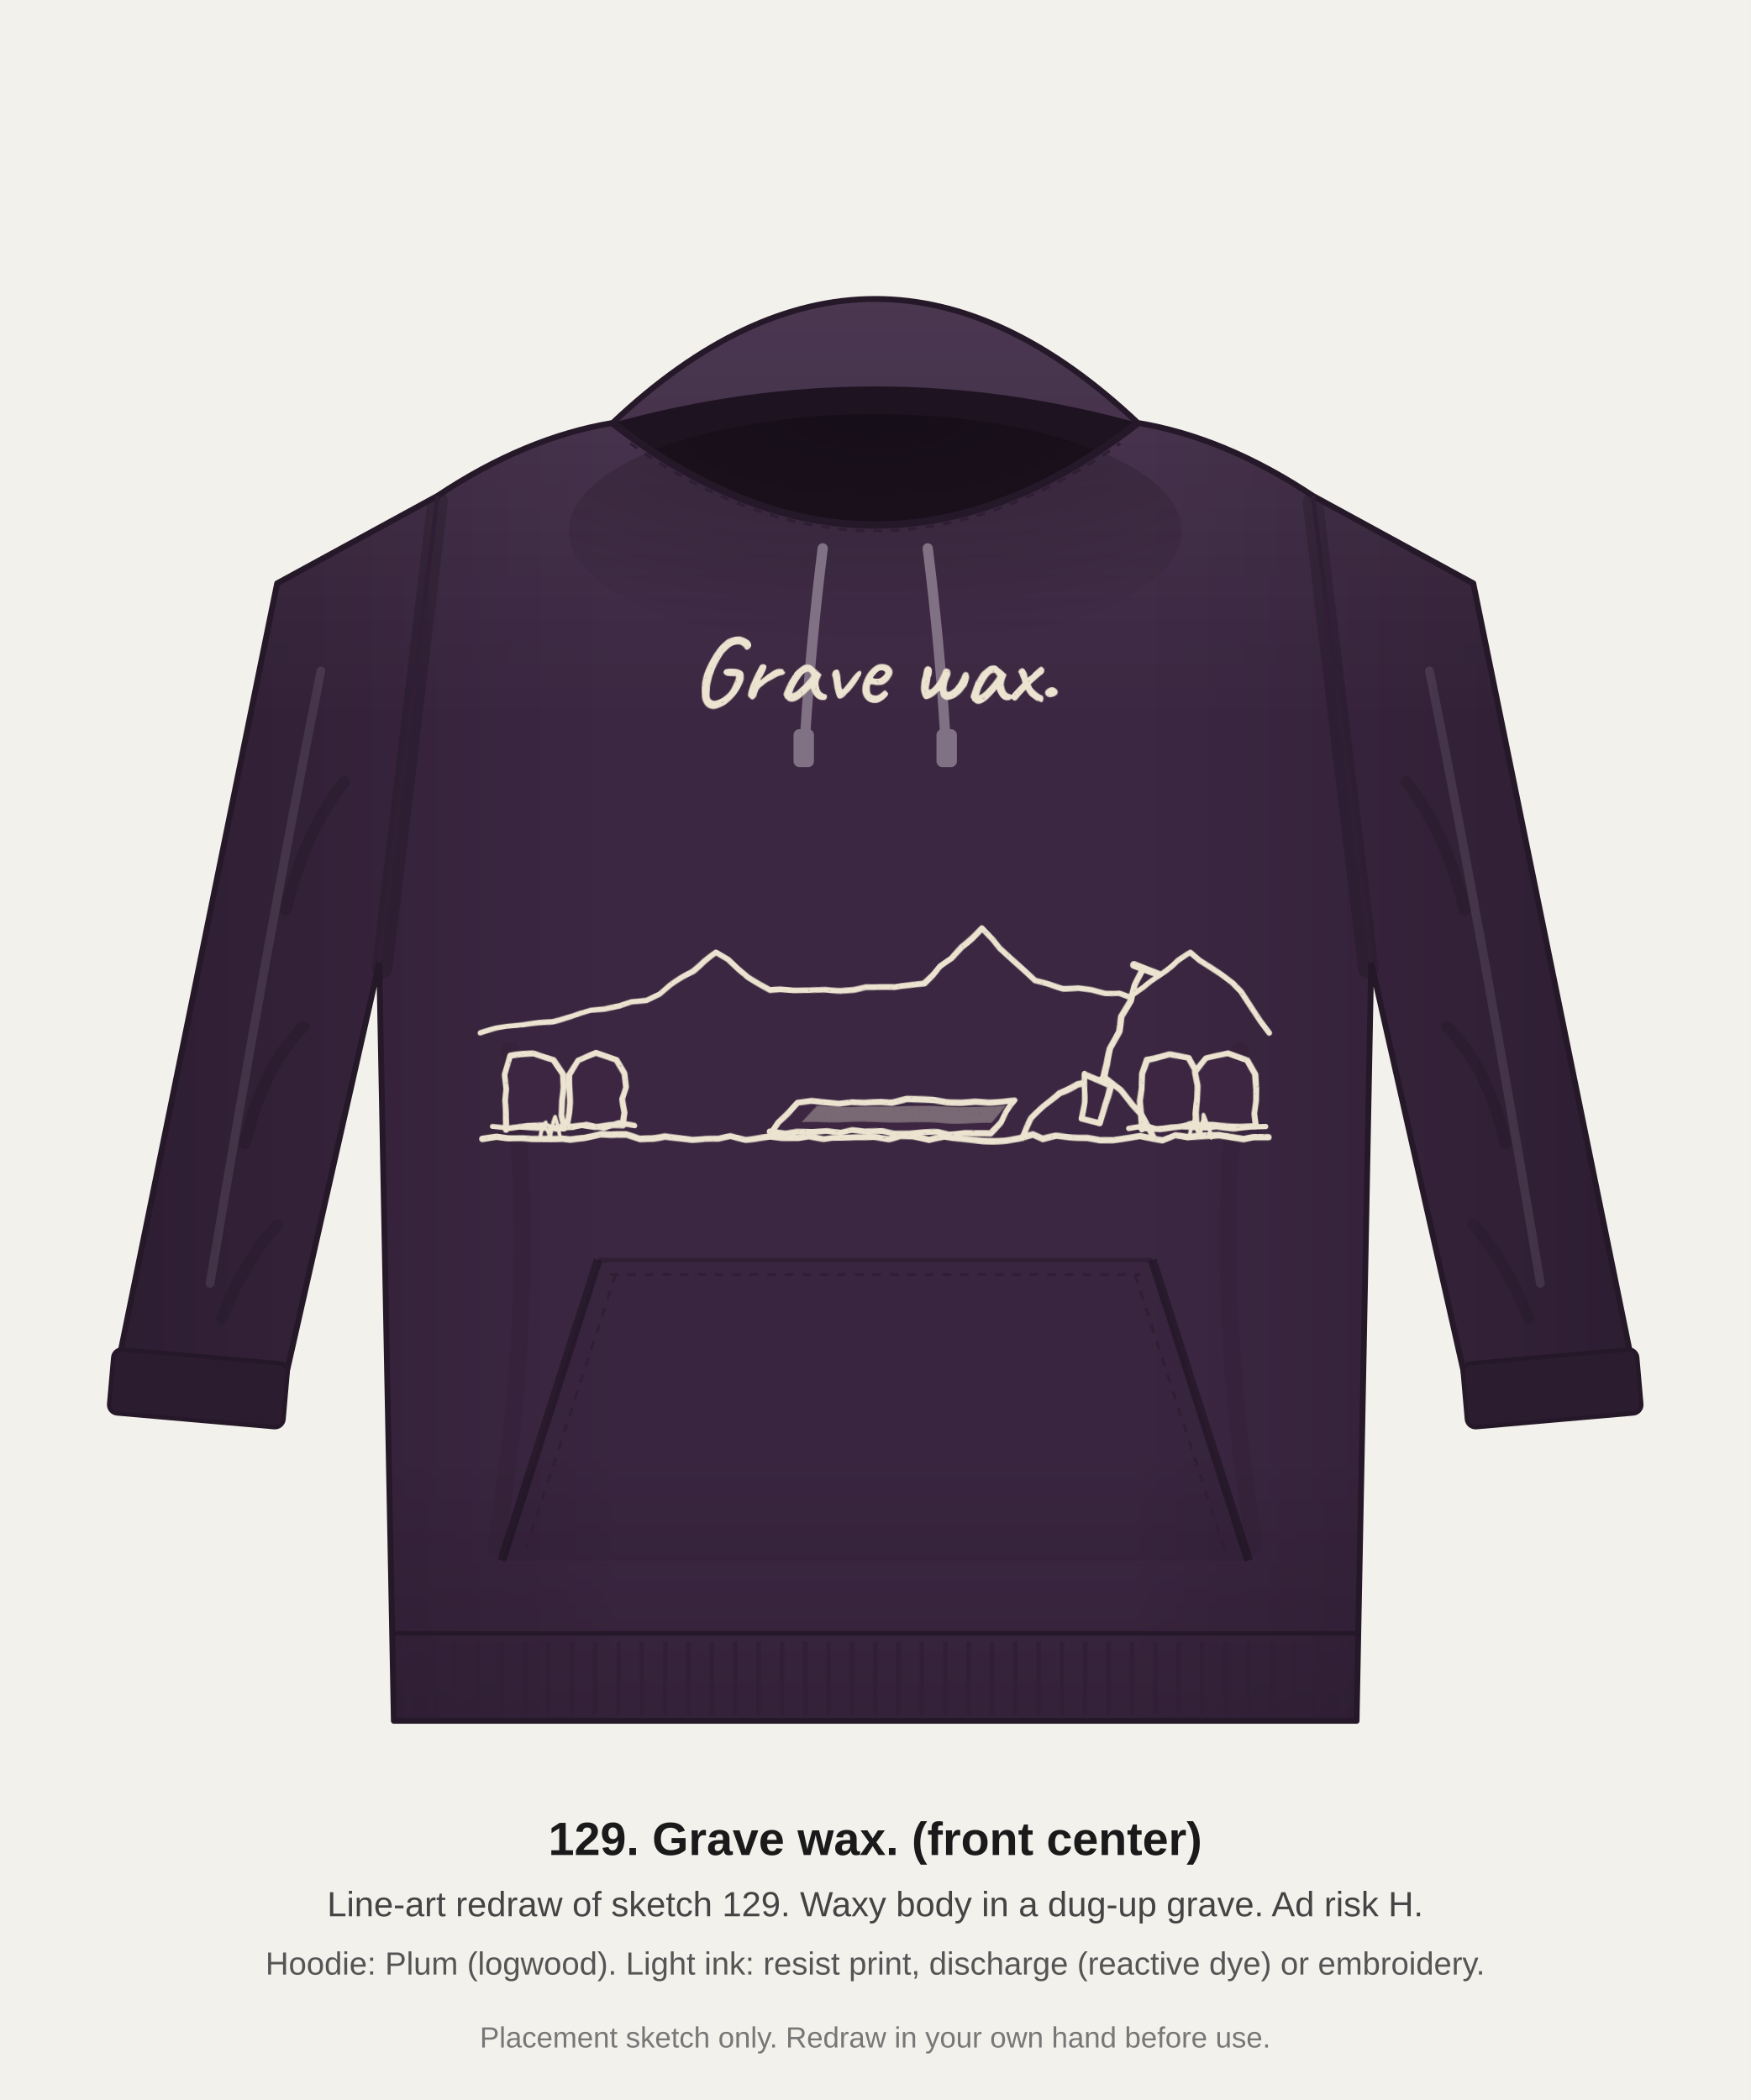
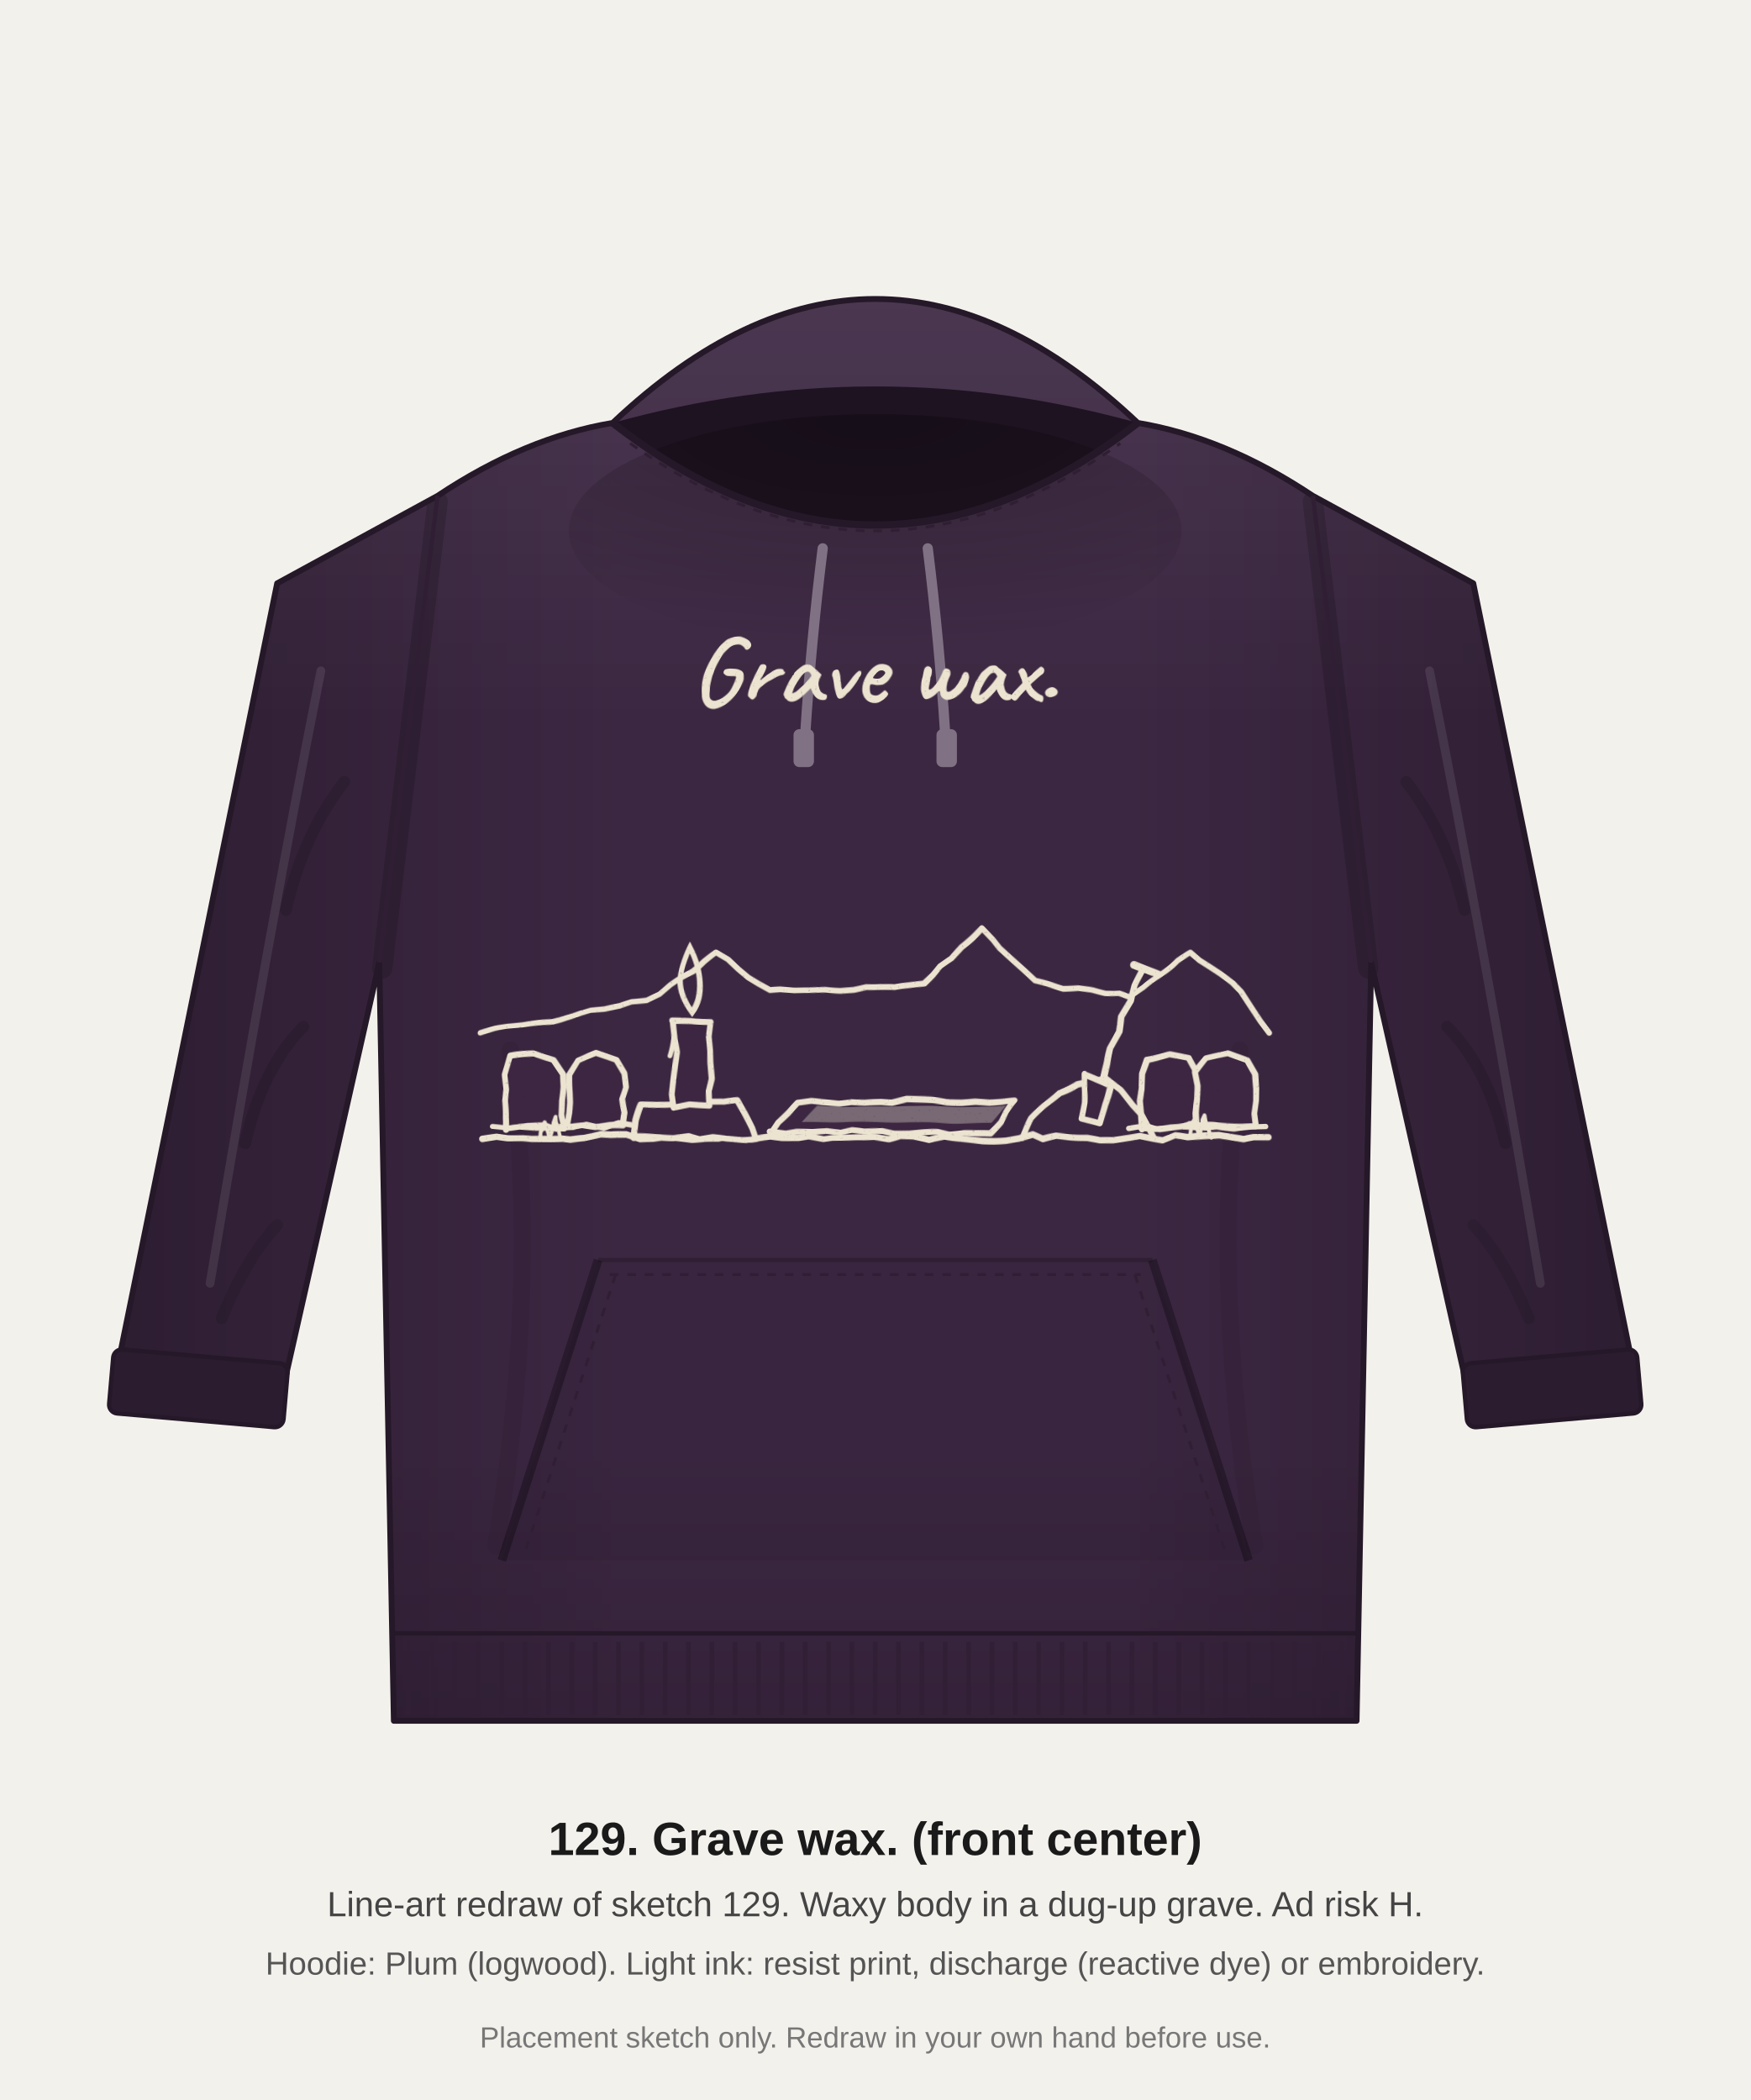
<svg xmlns="http://www.w3.org/2000/svg" viewBox="0 0 600 720" width="600" height="720" font-family="Arial, Helvetica, sans-serif">
  <defs>
    <filter id="grunge" x="-5%" y="-5%" width="110%" height="110%">
      <feTurbulence type="fractalNoise" baseFrequency="0.85" numOctaves="2" seed="7" result="n" />
      <feColorMatrix in="n" type="matrix" values="0 0 0 0 0  0 0 0 0 0  0 0 0 0 0  0 0 0 -1.1 1.75" result="m" />
      <feTurbulence type="fractalNoise" baseFrequency="0.04" numOctaves="2" seed="3" result="w" />
      <feDisplacementMap in="SourceGraphic" in2="w" scale="2.5" result="d" />
      <feComposite in="d" in2="m" operator="in" />
    </filter>
  </defs>
  <rect width="600" height="720" fill="#f3f1ec" />
  <defs>
    <clipPath id="hfc">
      <path d="M150 170 L95 200 L40 470 L95 485 L130 330 L135 590 L465 590 L470 330 L505 485 L560 470 L505 200 L450 170 Q420 150 390 145 Q300 60 210 145 Q180 150 150 170 Z" />
    </clipPath>
    <linearGradient id="hfx" x1="0" x2="1" y1="0" y2="0">
      <stop offset="0" stop-color="#000" stop-opacity=".26" />
      <stop offset=".2" stop-color="#000" stop-opacity=".1" />
      <stop offset=".34" stop-color="#000" stop-opacity="0" />
      <stop offset=".66" stop-color="#000" stop-opacity="0" />
      <stop offset=".8" stop-color="#000" stop-opacity=".1" />
      <stop offset="1" stop-color="#000" stop-opacity=".26" />
    </linearGradient>
    <linearGradient id="hfy" x1="0" x2="0" y1="0" y2="1">
      <stop offset="0" stop-color="#fff" stop-opacity=".1" />
      <stop offset=".35" stop-color="#fff" stop-opacity="0" />
      <stop offset=".8" stop-color="#000" stop-opacity="0" />
      <stop offset="1" stop-color="#000" stop-opacity=".16" />
    </linearGradient>
    <radialGradient id="hfn" cx=".5" cy="0" r="1">
      <stop offset="0" stop-color="#000" stop-opacity=".28" />
      <stop offset="1" stop-color="#000" stop-opacity="0" />
    </radialGradient>
  </defs>
  <path d="M150 170 L95 200 L40 470 L95 485 L130 330 L135 590 L465 590 L470 330 L505 485 L560 470 L505 200 L450 170 Q420 150 390 145 Q300 60 210 145 Q180 150 150 170 Z" fill="#3c2742" />
  <g clip-path="url(#hfc)">
    <rect x="30" y="50" width="540" height="560" fill="url(#hfx)" />
    <rect x="30" y="50" width="540" height="560" fill="url(#hfy)" />
    <path d="M150 172 L131 332" stroke="#000" stroke-opacity="0.16" stroke-width="7" fill="none" stroke-linecap="round" />
    <path d="M450 172 L469 332" stroke="#000" stroke-opacity="0.16" stroke-width="7" fill="none" stroke-linecap="round" />
    <path d="M118 268 Q104 286 98 312" stroke="#000" stroke-opacity="0.13" stroke-width="4" fill="none" stroke-linecap="round" />
    <path d="M104 352 Q90 366 84 392" stroke="#000" stroke-opacity="0.13" stroke-width="4" fill="none" stroke-linecap="round" />
    <path d="M95 420 Q84 432 76 452" stroke="#000" stroke-opacity="0.1" stroke-width="4" fill="none" stroke-linecap="round" />
    <path d="M482 268 Q496 286 502 312" stroke="#000" stroke-opacity="0.13" stroke-width="4" fill="none" stroke-linecap="round" />
    <path d="M496 352 Q510 366 516 392" stroke="#000" stroke-opacity="0.13" stroke-width="4" fill="none" stroke-linecap="round" />
    <path d="M505 420 Q516 432 524 452" stroke="#000" stroke-opacity="0.1" stroke-width="4" fill="none" stroke-linecap="round" />
    <path d="M110 230 Q92 320 72 440" stroke="#fff" stroke-opacity="0.09" stroke-width="3" fill="none" stroke-linecap="round" />
    <path d="M490 230 Q508 320 528 440" stroke="#fff" stroke-opacity="0.09" stroke-width="3" fill="none" stroke-linecap="round" />
    <path d="M175 360 Q185 440 170 530" stroke="#000" stroke-opacity="0.06" stroke-width="6" fill="none" stroke-linecap="round" />
    <path d="M425 360 Q415 440 430 530" stroke="#000" stroke-opacity="0.06" stroke-width="6" fill="none" stroke-linecap="round" />
  </g>
  <path d="M150 170 L95 200 L40 470 L95 485 L130 330 L135 590 L465 590 L470 330 L505 485 L560 470 L505 200 L450 170 Q420 150 390 145 Q300 60 210 145 Q180 150 150 170 Z" fill="none" stroke="#251828" stroke-width="2" stroke-linejoin="round" />
  <path d="M150 170 L130 330 M450 170 L470 330" stroke="#301f34" stroke-width="1.5" fill="none" />
  <path d="M135 560 L465 560" stroke="#251828" stroke-width="1.5" fill="none" />
  <g stroke="#311f36" stroke-width="1.6">
    <line x1="140" y1="563" x2="140" y2="588" />
    <line x1="148" y1="563" x2="148" y2="588" />
    <line x1="156" y1="563" x2="156" y2="588" />
    <line x1="164" y1="563" x2="164" y2="588" />
    <line x1="172" y1="563" x2="172" y2="588" />
    <line x1="180" y1="563" x2="180" y2="588" />
    <line x1="188" y1="563" x2="188" y2="588" />
    <line x1="196" y1="563" x2="196" y2="588" />
    <line x1="204" y1="563" x2="204" y2="588" />
    <line x1="212" y1="563" x2="212" y2="588" />
    <line x1="220" y1="563" x2="220" y2="588" />
    <line x1="228" y1="563" x2="228" y2="588" />
    <line x1="236" y1="563" x2="236" y2="588" />
    <line x1="244" y1="563" x2="244" y2="588" />
    <line x1="252" y1="563" x2="252" y2="588" />
    <line x1="260" y1="563" x2="260" y2="588" />
    <line x1="268" y1="563" x2="268" y2="588" />
    <line x1="276" y1="563" x2="276" y2="588" />
    <line x1="284" y1="563" x2="284" y2="588" />
    <line x1="292" y1="563" x2="292" y2="588" />
    <line x1="300" y1="563" x2="300" y2="588" />
    <line x1="308" y1="563" x2="308" y2="588" />
    <line x1="316" y1="563" x2="316" y2="588" />
    <line x1="324" y1="563" x2="324" y2="588" />
    <line x1="332" y1="563" x2="332" y2="588" />
    <line x1="340" y1="563" x2="340" y2="588" />
    <line x1="348" y1="563" x2="348" y2="588" />
    <line x1="356" y1="563" x2="356" y2="588" />
    <line x1="364" y1="563" x2="364" y2="588" />
    <line x1="372" y1="563" x2="372" y2="588" />
    <line x1="380" y1="563" x2="380" y2="588" />
    <line x1="388" y1="563" x2="388" y2="588" />
    <line x1="396" y1="563" x2="396" y2="588" />
    <line x1="404" y1="563" x2="404" y2="588" />
    <line x1="412" y1="563" x2="412" y2="588" />
    <line x1="420" y1="563" x2="420" y2="588" />
    <line x1="428" y1="563" x2="428" y2="588" />
    <line x1="436" y1="563" x2="436" y2="588" />
    <line x1="444" y1="563" x2="444" y2="588" />
    <line x1="452" y1="563" x2="452" y2="588" />
    <line x1="460" y1="563" x2="460" y2="588" />
  </g>
  <rect x="38" y="465" width="60" height="22" rx="3" fill="#2b1c2f" stroke="#251828" stroke-width="1.5" transform="rotate(5 68 476)" />
  <rect x="502" y="465" width="60" height="22" rx="3" fill="#2b1c2f" stroke="#251828" stroke-width="1.5" transform="rotate(-5 532 476)" />
  <path d="M210 145 Q300 215 390 145 Q300 120 210 145 Z" fill="#1e1321" />
  <ellipse cx="300" cy="182" rx="105" ry="40" fill="url(#hfn)" />
  <path d="M210 145 Q300 215 390 145" fill="none" stroke="#251828" stroke-width="2.5" />
  <path d="M216 152 Q300 212 384 152" fill="none" stroke="#301f34" stroke-width="1" stroke-dasharray="3 3" />
  <path d="M205 432 L395 432 L428 535 L172 535 Z" fill="#000" fill-opacity=".05" />
  <path d="M205 432 L395 432" stroke="#301f34" stroke-width="1.5" />
  <path d="M205 432 L172 535 M395 432 L428 535" stroke="#000" stroke-opacity=".3" stroke-width="3" />
  <path d="M209 437 L391 437 M211 437 L180 532 M389 437 L420 532" stroke="#301f34" stroke-width="1" stroke-dasharray="3 3" fill="none" />
  <path d="M282 188 Q278 220 276 252 M318 188 Q322 220 324 252" stroke="#807284" stroke-width="3.5" fill="none" stroke-linecap="round" />
  <rect x="272" y="250" width="7" height="13" rx="2" fill="#807284" />
  <rect x="321" y="250" width="7" height="13" rx="2" fill="#807284" />
  <g filter="url(#grunge)">
    <path d="M242.6 242.6Q241.7 241.9 241.2 240.7Q240.7 239.5 240.8 238.4Q240.7 236.3 241.1 234.1Q241.5 231.9 242.2 229.9Q242.6 228.7 243.1 227.4Q243.6 226.2 244.2 225Q244.7 223.9 245.2 223.1Q246.2 221.3 247.4 220.2Q248.5 219.1 249.1 218.8Q249.9 218.4 251.2 218.1Q252.4 217.9 253.7 218.1Q254.6 218.4 255.4 218.8Q256.2 219.2 256.8 219.7Q257.1 220.1 257.3 220.4Q257.5 220.8 257.5 221.2Q257.5 221.6 257.1 222.1Q256.7 222.5 256.2 222.7Q255.7 222.8 255.4 222.5Q255 221.8 254.6 221.5Q254.1 221.1 253.7 220.9Q253.3 220.7 252.7 220.7Q252 220.7 251.3 220.9Q250.6 221.1 250 221.6Q249.7 221.9 249.3 222.3Q248.9 222.7 248.4 223.3Q247.9 223.9 247.6 224.5Q246.7 226.1 246 227.8Q245.3 229.4 244.8 231.3Q244.5 232 244.3 233Q244 234.1 243.8 235.1Q243.6 236.2 243.6 236.9Q243.4 238.3 243.5 239.2Q243.7 240 244.3 240.3Q244.9 240.7 246.2 240.3Q247 240.1 247.9 239.6Q248.8 239.1 249.7 238.3Q250.6 237.5 251.2 236.4Q251.8 235.3 252.2 234.3Q252.6 233.3 252.7 232.7Q252.7 232.1 252.1 232.2Q250.7 232.2 249.9 232.1Q249.1 232 248.7 231.5Q248.3 231.3 248.3 230.8Q248.3 230.3 248.8 229.8Q249.3 229.6 250.3 229.5Q251.3 229.5 252.4 229.6Q253.4 229.7 254.1 230.1Q254.8 230.4 255.1 231.1Q255.3 231.7 255.3 232.5Q255.4 233.3 255.2 234Q254.9 235 254.4 236.1Q253.9 237.2 253 238.4Q252.5 239.1 251.6 239.9Q250.7 240.7 249.8 241.3Q248.8 242 248 242.3Q246.7 242.9 245.2 243.2Q243.8 243.4 242.6 242.6ZM257.9 240.2Q257.6 239.9 257.3 239.6Q257 239.3 257.1 238.6Q257.2 237.7 257.4 236.9Q257.6 236.2 257.8 235.2Q257.9 234.8 258.2 233.9Q258.5 232.9 258.9 231.7Q259.3 230.6 259.8 229.5Q260.2 228.5 260.6 228Q260.9 227.7 261.5 227.7Q262.2 227.7 262.4 228Q262.8 228.3 262.6 229Q262.4 229.8 261.6 231.4Q261.4 232 261.1 232.4Q260.9 232.9 260.8 233.1Q260.8 233.3 261 233.3Q261.2 232.9 261.8 232.4Q262.3 231.9 262.9 231.4Q263.5 231 264.1 230.6Q264.6 230.2 264.8 230.1Q265.1 229.9 265.4 229.8Q265.8 229.7 265.9 229.6Q266.7 229.3 267.6 229.4Q268.5 229.4 268.7 229.9Q268.8 230.2 268.9 230.4Q269.1 230.5 269.1 230.5Q269.3 230.5 269.3 230.6Q269.3 230.7 269.3 230.7Q269.3 230.9 268.9 231.3Q268.4 231.6 267.9 231.6Q267.5 231.6 267.1 231.8Q266.8 231.9 266.3 232.1Q265 232.9 263.9 233.5Q262.8 234.1 261.8 235.3Q261.5 235.6 261.3 235.8Q261 236.1 260.7 236.6Q260.6 236.7 260.4 237.3Q260.2 237.9 260.1 238.4Q260 239 260 239.1Q260 239.1 259.9 239.4Q259.8 239.7 259.5 240Q259.1 240.6 258.8 240.6Q258.4 240.7 257.9 240.2ZM270.1 240.3Q269.9 240 269.6 239.8Q269.2 239.6 269.2 239.4Q269.2 239.3 269.1 239.1Q269 238.8 268.9 238.7Q268.7 238.5 268.9 237.7Q269.2 236.9 269.7 235.8Q270.2 234.7 270.9 233.5Q271.1 233.2 271.4 232.8Q271.7 232.3 271.8 232.2Q271.8 232.1 271.9 231.9Q272 231.8 272.2 231.8L272.4 231.4Q272.4 231.2 272.7 230.8Q273.1 230.4 273.6 229.9Q274.1 229.4 274.6 229Q275.1 228.6 275.5 228.3Q276.2 227.9 276.9 227.9Q277.7 227.8 278.2 228.3Q278.3 228.4 278.7 228.7Q279 229 279.4 229.3Q279.8 229.6 280.1 229.9L281.4 231.1L280.8 232.8Q280.4 234.1 280.6 235.1Q280.8 236.2 281.2 236.9Q281.4 237.3 281.8 237.5Q282.1 237.8 282.6 237.9Q282.9 237.9 283.1 238.1Q283.4 238.2 283.4 238.6Q283.4 239.3 283.1 239.6Q282.9 239.9 282.6 239.9Q281.4 240.1 280.4 239.6Q279.4 239.1 278.6 237.6Q278.5 237.4 278.3 236.8Q278 236.2 278 236.1Q277.9 236.2 277.6 236.6Q277.3 236.9 277.1 237.1Q274.7 239.5 273 240.3Q271.2 241.1 270.1 240.3ZM271.7 237.8Q271.9 237.9 272.5 237.6Q273.1 237.4 273.9 236.7Q275.1 235.7 276 234.9Q276.8 234 277.6 233L278.3 231.8Q278 231 277.7 230.7Q277.4 230.5 277.1 230.5Q276.6 230.5 275.9 231.1Q275.2 231.8 274.4 233Q273.6 234.1 272.6 235.7Q272.2 236.4 272 237.1Q271.7 237.8 271.7 237.8ZM287.2 239.3Q287 239.1 286.6 238.1Q286.3 237.1 285.9 235.7Q285.6 234.3 285.4 233.2Q285.2 232.5 285.1 232Q284.9 231.5 284.8 231.2Q284.7 230.6 284.9 230Q285.1 229.4 285.5 229.2Q285.7 229.1 286 229Q286.4 229 286.6 229Q287 229.2 287.3 230.3Q287.7 231.4 287.9 233.2Q288.1 234.2 288.2 234.8Q288.3 235.4 288.3 235.5Q288.5 235.8 288.6 236.2Q288.6 236.5 288.9 236.2Q289.1 236.1 289.4 235.7Q289.7 235.3 290.1 234.8Q290.9 233.8 291.3 233.2Q291.7 232.6 292.2 231.9Q292.5 231.5 292.9 231.1Q293.2 230.7 293.6 230.4Q294 230 294.3 229.9Q295.1 229.8 295.2 230.5Q295.4 231.1 294.7 232.1Q294.4 232.5 294.3 232.8Q294.1 233.2 294 233.3Q293.7 233.9 293.1 234.7Q292.6 235.5 292 236.2Q291.5 236.9 291.3 237.1Q291.1 237.3 290.7 237.6Q290.2 238 289.8 238.6Q289 239.4 288.3 239.5Q287.7 239.7 287.2 239.3ZM302.1 240.3Q301.2 240.9 300.2 241Q299.1 241.1 298.1 240.7Q297.2 240.3 296.6 239.5Q296.2 239 295.9 238Q295.6 237.1 295.8 235.4Q296 234 296.8 232.4Q297.5 230.9 298.6 229.8Q299.7 228.6 301 228.1Q301.5 227.9 301.9 227.9Q302.3 227.8 303.1 227.9Q303.9 228 304.5 228.3Q305 228.5 305.3 228.9Q305.8 229.4 306 229.9Q306.1 230.4 306.1 230.9Q305.9 231.8 305.1 233Q304.3 234.2 302.9 234.9Q302.2 235.1 301.4 235.1Q300.6 235.2 299.5 234.9Q298.8 234.7 298.5 235Q298.3 235.4 298.3 236.5Q298.3 237.3 298.5 237.8Q298.8 238.3 299.4 238.4Q300.1 238.6 300.5 238.5Q300.9 238.5 301.4 238.2Q301.7 238 302 237.8Q302.2 237.7 302.4 237.5Q302.6 237.3 302.8 237.2Q303 237 303.1 236.9Q303.3 236.8 303.5 236.8Q303.8 236.9 304 237.2Q304.3 237.5 304.4 237.7Q304.6 237.9 304.3 238.4Q304 238.9 303.4 239.4Q302.9 239.9 302.1 240.3ZM301.8 232.9Q302.1 232.8 302.6 232.4Q303 232.1 303.4 231.6Q303.7 231.2 303.7 231Q303.7 230.6 303.2 230.3Q302.8 230 301.9 230.2Q301.6 230.3 301.2 230.6Q300.8 230.9 300.4 231.4Q300 231.8 299.8 232.1Q299.5 232.5 299.5 232.7Q299.6 232.8 300 232.9Q300.4 233 301 233Q301.5 233 301.8 232.9ZM317.7 240Q317.2 240 316.7 239.3Q316.3 238.6 316 237.5Q315.7 236.4 315.8 235.3Q315.8 234.2 315.9 233.6Q316 232.9 316.2 232.3Q316.3 232.1 316.3 231.9Q316.3 231.8 316.4 231.5Q316.4 231.2 316.6 230.5Q316.7 229.9 316.9 229.5Q317 229.1 317.1 229Q317.5 228.6 317.9 228.5Q318.3 228.4 318.7 228.6Q319.1 228.8 319.2 229.2Q319.4 229.3 319.4 229.9Q319.4 230.5 319.3 231.2Q319.2 231.8 319 232.1Q318.9 232.2 318.9 232.9Q318.8 233.7 318.7 234.4Q318.6 235.2 318.5 235.7Q318.4 236.3 318.6 236.5Q318.8 236.7 319.3 236.3Q319.9 235.9 320.8 234.6Q321.5 233.6 321.8 233Q322.1 232.4 322.3 231.9Q322.5 231.4 322.8 230.7Q323 230.2 323.1 229.8Q323.3 229.5 323.4 229.4Q323.7 229 324.2 229Q324.8 229.1 325.2 229.4Q325.6 229.8 325.6 230.4Q325.7 231.1 325.3 231.9Q325 232.4 324.8 233.2Q324.5 234 324.4 234.8Q324.2 235.6 324.2 236.1Q324.2 236.8 324.4 236.9Q324.6 237 324.9 237Q325.3 237 325.7 236.7Q326.1 236.4 326.9 235.7Q327.2 235.4 327.6 234.8Q328.1 234.2 328.5 233.5Q328.9 232.8 329.2 232.3Q329.5 231.8 329.5 231.6Q329.5 231.4 329.8 231.1Q330 230.8 330.1 230.6Q330.2 230.5 330.6 230.3Q330.8 230.2 331.1 230.3Q331.4 230.4 331.7 230.6Q331.8 230.8 331.9 231.2Q332 231.6 332 232.1Q331.9 232.4 331.7 233.1Q331.5 233.7 331.2 234.3Q331 234.8 330.8 235Q330.7 235.2 330.3 235.5Q330 235.9 329.7 236.3Q328.9 237.3 328.5 237.6Q328.1 237.9 327.8 238.2Q327.1 238.9 326.2 239.3Q325.4 239.7 324.6 239.8Q323.8 239.8 323.4 239.5Q322.3 238.9 322.3 237.6Q322.3 237.4 322.2 237.1Q322.1 236.9 322.1 236.9Q322 236.9 321.8 237Q321.6 237.1 321.3 237.5Q321 238 320.3 238.6Q319.6 239.2 318.9 239.6Q318.1 240 317.7 240ZM333.5 240.3Q333.3 240 332.9 239.8Q332.6 239.6 332.6 239.4Q332.6 239.3 332.5 239.1Q332.4 238.8 332.2 238.7Q332.1 238.5 332.3 237.7Q332.6 236.9 333.1 235.8Q333.6 234.7 334.2 233.5Q334.5 233.2 334.8 232.8Q335.1 232.3 335.2 232.2Q335.2 232.1 335.3 231.9Q335.4 231.8 335.5 231.8L335.7 231.4Q335.8 231.2 336.1 230.8Q336.4 230.4 337 229.9Q337.5 229.4 338 229Q338.5 228.6 338.8 228.3Q339.5 227.9 340.3 227.9Q341.1 227.8 341.6 228.3Q341.7 228.4 342 228.7Q342.4 229 342.8 229.3Q343.2 229.6 343.5 229.9L344.8 231.1L344.2 232.8Q343.8 234.1 344 235.1Q344.2 236.2 344.6 236.9Q344.8 237.3 345.2 237.5Q345.5 237.8 346 237.9Q346.3 237.9 346.5 238.1Q346.8 238.2 346.8 238.6Q346.8 239.3 346.5 239.6Q346.3 239.9 345.9 239.9Q344.8 240.1 343.8 239.6Q342.8 239.1 342 237.6Q341.9 237.4 341.6 236.8Q341.4 236.2 341.4 236.1Q341.2 236.2 341 236.6Q340.7 236.9 340.5 237.1Q338.1 239.5 336.3 240.3Q334.6 241.1 333.5 240.3ZM335.1 237.8Q335.3 237.9 335.9 237.6Q336.4 237.4 337.3 236.7Q338.5 235.7 339.3 234.9Q340.2 234 340.9 233L341.7 231.8Q341.3 231 341 230.7Q340.7 230.5 340.5 230.5Q340 230.5 339.3 231.1Q338.6 231.8 337.8 233Q337 234.1 336 235.7Q335.6 236.4 335.4 237.1Q335.1 237.8 335.1 237.8ZM357.8 241.4Q357.7 241.4 357.4 241.4Q357.2 241.4 357.1 241.2Q357 241.2 356.6 241.1Q356.3 241 356 240.9Q355.7 240.8 355.1 240.3Q354.5 239.9 353.9 239.4Q353.3 238.9 353 238.4Q352.6 238 352.6 237.8Q352.6 237.6 352.4 237.6Q352.4 237.6 352.3 237.5Q352.2 237.4 352.2 237.3Q352.2 236.9 351.9 236.9Q351.9 236.9 351.4 237.4Q350.9 237.9 350.2 238.5Q349.2 239.5 348.8 239.9Q348.3 240.3 348 240.3Q347.8 240.3 347.4 240.1Q347 239.9 346.7 239.5Q346.4 239.1 346.4 238.6Q346.4 238.6 347.1 237.8Q347.8 237 348.7 236.2L350.6 234.3L350.2 233Q350 232.5 349.7 231.9Q349.5 231.3 349.3 230.9Q348.9 230.3 348.9 230.2Q348.9 230 349.2 229.6Q349.4 229.3 349.9 229.1Q350.4 228.9 350.8 229.2Q351 229.2 351.3 229.7Q351.7 230.3 352 230.9Q352.3 231.6 352.3 231.9Q352.3 232.4 352.5 232.4Q352.8 232.4 353.7 231.8Q354.1 231.5 354.3 231.2Q354.5 231 354.5 231Q354.6 230.9 355.1 230.5Q355.7 230.1 356.2 229.7Q356.7 229.3 356.9 229.2Q357.2 229 357.6 229.1Q358 229.3 358.3 229.7Q358.5 230 358.5 230.4Q358.5 230.8 358.3 231.2Q358.1 231.6 357.4 232Q356.8 232.5 356.4 232.8Q356.1 233.1 355.7 233.4Q355.3 233.8 354.5 234.4L353.7 235.1L354.2 236Q354.3 236.3 354.6 236.6Q354.8 237 355.1 237.1Q355.3 237.4 355.8 237.8Q356.3 238.3 356.8 238.6Q357.4 239 357.4 239Q357.6 239 357.7 239.1Q357.9 239.2 358.1 239.3Q358.4 239.6 358.4 240.1Q358.4 240.6 358.2 241Q358.1 241.4 357.8 241.4ZM361.6 239.4Q360.9 239.7 360.4 239.7Q359.9 239.6 359.4 239.3Q358.8 238.6 359 237.9Q359.2 237.2 360.1 236.6Q360.8 236.2 361.1 236.2Q361.4 236.1 362.1 236.4Q363.2 237.1 363 237.9Q362.9 238.8 361.6 239.4Z" fill="#ece4d0" />
    <g transform="translate(300 249.7) scale(0.900) translate(0 -80)">
      <path d="M-150.6 195.8 L-144.6 194.4 L-140.0 193.7 L-134.1 193.2 L-128.3 192.2 L-123.2 191.5 L-118.3 189.8 L-112.7 188.3 L-108.4 187.3 L-103.1 187.1 L-97.0 186.1 L-92.4 184.6 L-86.5 184.2 L-81.4 182.0 L-77.3 178.6 L-72.6 175.4 L-68.8 173.1 L-64.7 169.2 L-60.3 165.7 L-55.7 168.4 L-51.8 172.1 L-48.0 175.3 L-44.1 177.7 L-39.5 180.3 L-35.5 180.1 L-30.2 180.5 L-24.9 180.4 L-18.8 179.7 L-13.3 179.9 L-8.3 179.5 L-3.6 178.5 L1.6 178.7 L8.0 179.2 L13.1 178.4 L18.7 177.3 L22.1 173.8 L24.7 170.6 L29.0 167.6 L32.7 163.2 L36.7 159.7 L40.6 156.1 L44.7 160.4 L47.2 163.6 L51.3 167.3 L55.9 171.4 L60.4 175.6 L65.1 176.7 L70.6 178.3 L76.6 178.3 L82.1 179.2 L87.2 180.6 L93.0 181.0 L97.3 182.9 L102.8 179.4 L106.9 175.9 L111.1 172.3 L115.3 168.7 L120.5 165.9 L124.2 169.1 L127.8 171.4 L132.4 174.4 L136.5 177.4 L139.5 180.5 L142.7 185.4 L146.8 191.7 L150.0 196.0" fill="none" stroke="#ece4d0" stroke-width="2.16" stroke-linecap="round" stroke-linejoin="round" />
      <path d="M-141.0 232.6 L-141.3 227.7 L-141.3 221.5 L-140.5 217.5 L-140.9 212.2 L-138.4 205.4 L-129.8 204.2 L-122.6 206.3 L-118.9 211.8 L-118.8 216.5 L-119.5 221.7 L-119.6 227.4 L-118.3 232.5 L-124.1 232.0 L-129.5 232.0 L-135.8 231.4 L-141.0 232.0 Z" fill="#3c2742" stroke="#ece4d0" stroke-width="2.3" stroke-linejoin="round" />
      <path d="M-146.1 231.3 L-140.2 231.8 L-132.9 231.0 L-126.1 230.9 L-121.5 232.6 L-115.0 232.0" fill="none" stroke="#ece4d0" stroke-width="2.00" stroke-linecap="round" stroke-linejoin="round" />
      <path d="M-117.3 231.8 L-116.6 226.5 L-116.4 222.4 L-116.6 216.3 L-116.6 212.0 L-113.4 206.3 L-106.3 203.7 L-98.5 206.4 L-95.3 211.7 L-94.5 217.2 L-95.7 221.9 L-94.5 227.4 L-95.3 232.0 L-100.4 231.9 L-106.2 232.3 L-111.2 231.5 L-117.0 232.0 Z" fill="#3c2742" stroke="#ece4d0" stroke-width="2.3" stroke-linejoin="round" />
      <path d="M-120.6 231.6 L-114.9 232.3 L-109.8 231.1 L-102.8 232.9 L-96.8 231.2 L-91.0 232.0" fill="none" stroke="#ece4d0" stroke-width="2.00" stroke-linecap="round" stroke-linejoin="round" />
      <path d="M101.3 232.5 L101.0 226.8 L100.6 221.7 L101.4 217.4 L101.6 211.6 L103.5 206.3 L112.2 204.3 L119.7 205.9 L123.2 212.1 L123.7 216.6 L123.2 221.5 L122.6 227.3 L122.8 232.5 L117.2 232.0 L112.1 231.9 L106.7 232.4 L101.0 232.0 Z" fill="#3c2742" stroke="#ece4d0" stroke-width="2.3" stroke-linejoin="round" />
      <path d="M96.2 232.1 L102.9 231.1 L108.1 232.7 L116.0 232.0 L121.4 231.0 L127.0 232.0" fill="none" stroke="#ece4d0" stroke-width="2.00" stroke-linecap="round" stroke-linejoin="round" />
      <path d="M123.0 232.0 L122.9 227.2 L123.2 222.6 L123.3 216.7 L122.3 211.5 L126.3 206.0 L134.3 203.8 L141.6 206.4 L144.7 211.8 L145.2 217.5 L145.2 222.1 L144.6 227.0 L145.3 231.9 L139.3 232.0 L133.9 231.7 L129.1 231.5 L123.0 232.0 Z" fill="#3c2742" stroke="#ece4d0" stroke-width="2.3" stroke-linejoin="round" />
      <path d="M120.0 231.2 L125.8 232.7 L130.2 232.0 L136.9 232.8 L143.8 232.2 L149.0 232.0" fill="none" stroke="#ece4d0" stroke-width="2.00" stroke-linecap="round" stroke-linejoin="round" />
      <path d="M-150.0 236.1 L-144.5 235.3 L-140.2 235.9 L-134.3 236.0 L-131.0 236.3 L-125.4 236.2 L-119.1 236.3 L-116.0 236.8 L-110.5 236.4 L-104.1 235.1 L-100.2 235.4 L-94.2 235.3 L-89.3 236.8 L-84.7 236.3 L-80.3 235.3 L-74.8 236.1 L-69.6 236.9 L-64.2 236.5 L-59.5 236.5 L-55.2 235.3 L-49.8 236.4 L-44.2 235.6 L-40.3 235.2 L-35.8 235.8 L-29.1 236.0 L-25.2 235.5 L-19.5 236.7 L-16.0 236.2 L-9.5 236.3 L-4.0 236.2 L-0.1 235.9 L5.1 236.5 L9.4 235.1 L14.5 235.4 L20.5 236.8 L25.9 235.2 L29.0 235.6 L34.4 236.1 L40.4 236.7 L45.1 236.8 L49.5 236.8 L54.8 236.4 L60.5 235.2 L64.3 236.9 L69.2 235.5 L74.2 235.8 L80.6 235.9 L85.6 236.9 L90.3 236.7 L95.1 235.8 L100.5 235.0 L105.9 236.2 L109.4 236.9 L114.4 235.2 L119.3 236.1 L125.4 235.5 L131.0 235.0 L134.3 235.5 L140.6 236.8 L144.4 236.1 L150.0 236.0" fill="none" stroke="#ece4d0" stroke-width="2.40" stroke-linecap="round" stroke-linejoin="round" />
      <path d="M-40.5 233.3 L-34.3 234.2 L-30.1 233.6 L-23.9 233.8 L-18.4 233.4 L-13.1 234.1 L-8.6 233.3 L-3.9 233.9 L2.7 233.4 L6.9 234.2 L13.0 234.3 L18.1 233.9 L23.6 233.5 L27.6 234.2 L33.3 233.6 L38.2 233.8 L43.5 233.9 L47.9 229.9 L50.0 226.4 L53.3 222.0 L48.5 222.4 L43.4 222.5 L37.9 222.1 L32.8 222.4 L27.1 222.4 L22.5 221.9 L17.1 221.7 L12.2 221.5 L6.3 222.6 L2.2 222.3 L-4.2 222.5 L-9.4 222.1 L-14.0 222.7 L-20.2 222.5 L-24.2 222.1 L-29.5 222.7 L-33.0 226.3 L-37.2 229.9 L-40.0 234.0 Z" fill="#3c2742" stroke="#ece4d0" stroke-width="2.3" stroke-linejoin="round" />
      <path d="M-28 230 L44 230 L50 224 L-22 224 Z" fill="#ece4d0" opacity=".35" />
      <path d="M56.3 236.2 L59.9 229.1 L64.4 223.9 L69.9 218.7 L76.9 215.5 L82.4 214.9 L88.7 214.2 L93.4 217.7 L97.8 223.3 L101.2 227.0 L106.0 236.0" fill="none" stroke="#ece4d0" stroke-width="2.30" stroke-linecap="round" stroke-linejoin="round" />
      <path d="M86.8 216.4 L89.1 208.6 L90.3 202.8 L93.6 196.2 L94.2 190.4 L97.9 184.4 L99.2 178.4 L102.0 172.0" fill="none" stroke="#ece4d0" stroke-width="2.60" stroke-linecap="round" stroke-linejoin="round" />
      <path d="M98.5 170.1 L108.0 174.0" fill="none" stroke="#ece4d0" stroke-width="3.00" stroke-linecap="round" stroke-linejoin="round" />
      <path d="M80.3 212.3 L84.8 214.3 L89.9 216.4 L87.5 223.2 L85.5 230.5 L78.3 228.4 L79.4 222.2 L79.6 217.5 L80.0 212.0 Z" fill="#3c2742" stroke="#ece4d0" stroke-width="2.3" stroke-linejoin="round" />
-       <path d="M-127.8 236.2 L-127.5 234.0 L-126.9 232.0 L-125.7 229.9 L-125.4 232.0 L-124.6 233.8 L-124.1 236.2 L-123.7 233.9 L-123.1 232.0 L-122.8 229.8 L-122.1 227.8 L-121.3 230.2 L-120.9 232.0 L-120.4 234.2 L-120.0 236.0" fill="none" stroke="#ece4d0" stroke-width="1.44" stroke-linecap="round" stroke-linejoin="round" />
-       <path d="M119.9 236.2 L120.5 233.9 L121.1 232.3 L122.2 229.7 L122.5 232.0 L123.2 233.9 L123.9 235.9 L124.4 233.8 L124.8 231.7 L125.6 229.9 L125.8 228.0 L126.5 229.9 L127.0 231.7 L127.8 234.0 L128.0 236.0" fill="none" stroke="#ece4d0" stroke-width="1.44" stroke-linecap="round" stroke-linejoin="round" />
+       <path d="M-91.6 236.5 L-90.5 230.1 L-88.6 224.0 L-82.3 223.4 L-77.8 223.3 L-72.5 222.7 L-67.7 223.4 L-62.7 222.4 L-57.4 222.4 L-52.7 221.5 L-50.2 226.2 L-47.4 231.8 L-45.9 236.0 L-50.8 236.5 L-56.5 236.4 L-61.8 235.8 L-66.9 236.6 L-71.0 235.4 L-77.0 236.0 L-82.2 235.7 L-87.1 235.8 L-92.0 236.0 Z" fill="#3c2742" stroke="#ece4d0" stroke-width="2.3" stroke-linejoin="round" />
+       <path d="M-77.2 191.5 L-70.5 191.3 L-62.9 191.7 L-63.6 197.3 L-63.1 202.4 L-62.9 207.4 L-62.4 213.4 L-63.4 218.2 L-63.0 223.9 L-70.6 223.5 L-76.8 224.5 L-77.6 219.2 L-77.2 213.2 L-76.8 207.6 L-76.3 202.5 L-77.0 197.8 L-77.0 192.0 Z" fill="#3c2742" stroke="#ece4d0" stroke-width="2.3" stroke-linejoin="round" />
+       <path d="M-70 188 Q-77 178 -70 164 Q-63 178 -70 188 Z" fill="none" stroke="#ece4d0" stroke-width="2" />
+       <path d="M-77.0 196.0 L-79.0 204.0" fill="none" stroke="#ece4d0" stroke-width="1.80" stroke-linecap="round" stroke-linejoin="round" />
+       <path d="M-127.8 236.2 L-127.6 233.7 L-126.6 232.0 L-126.1 229.8 L-125.3 231.9 L-124.7 234.2 L-124.3 235.8 L-123.5 234.0 L-122.8 231.9 L-122.7 230.1 L-121.9 227.8 L-121.7 229.9 L-120.9 232.1 L-120.5 233.8 L-120.0 236.0" fill="none" stroke="#ece4d0" stroke-width="1.44" stroke-linecap="round" stroke-linejoin="round" />
+       <path d="M120.3 235.7 L120.6 233.9 L121.1 231.9 L121.8 230.1 L122.8 231.8 L123.3 233.9 L124.1 235.8 L124.3 233.8 L125.1 231.7 L125.3 229.9 L126.2 228.2 L126.4 230.1 L127.0 232.2 L127.5 234.0 L128.0 236.0" fill="none" stroke="#ece4d0" stroke-width="1.44" stroke-linecap="round" stroke-linejoin="round" />
    </g>
  </g>
  <text x="300" y="636" text-anchor="middle" font-size="16" font-weight="bold" fill="#1a1a1a">129. Grave wax. (front center)</text>
  <text x="300" y="657" text-anchor="middle" font-size="12" fill="#444">Line-art redraw of sketch 129. Waxy body in a dug-up grave. Ad risk H.</text>
  <text x="300" y="677" text-anchor="middle" font-size="11" fill="#555">Hoodie: Plum (logwood). Light ink: resist print, discharge (reactive dye) or embroidery.</text>
  <text x="300" y="702" text-anchor="middle" font-size="10" fill="#777">Placement sketch only. Redraw in your own hand before use.</text>
</svg>
